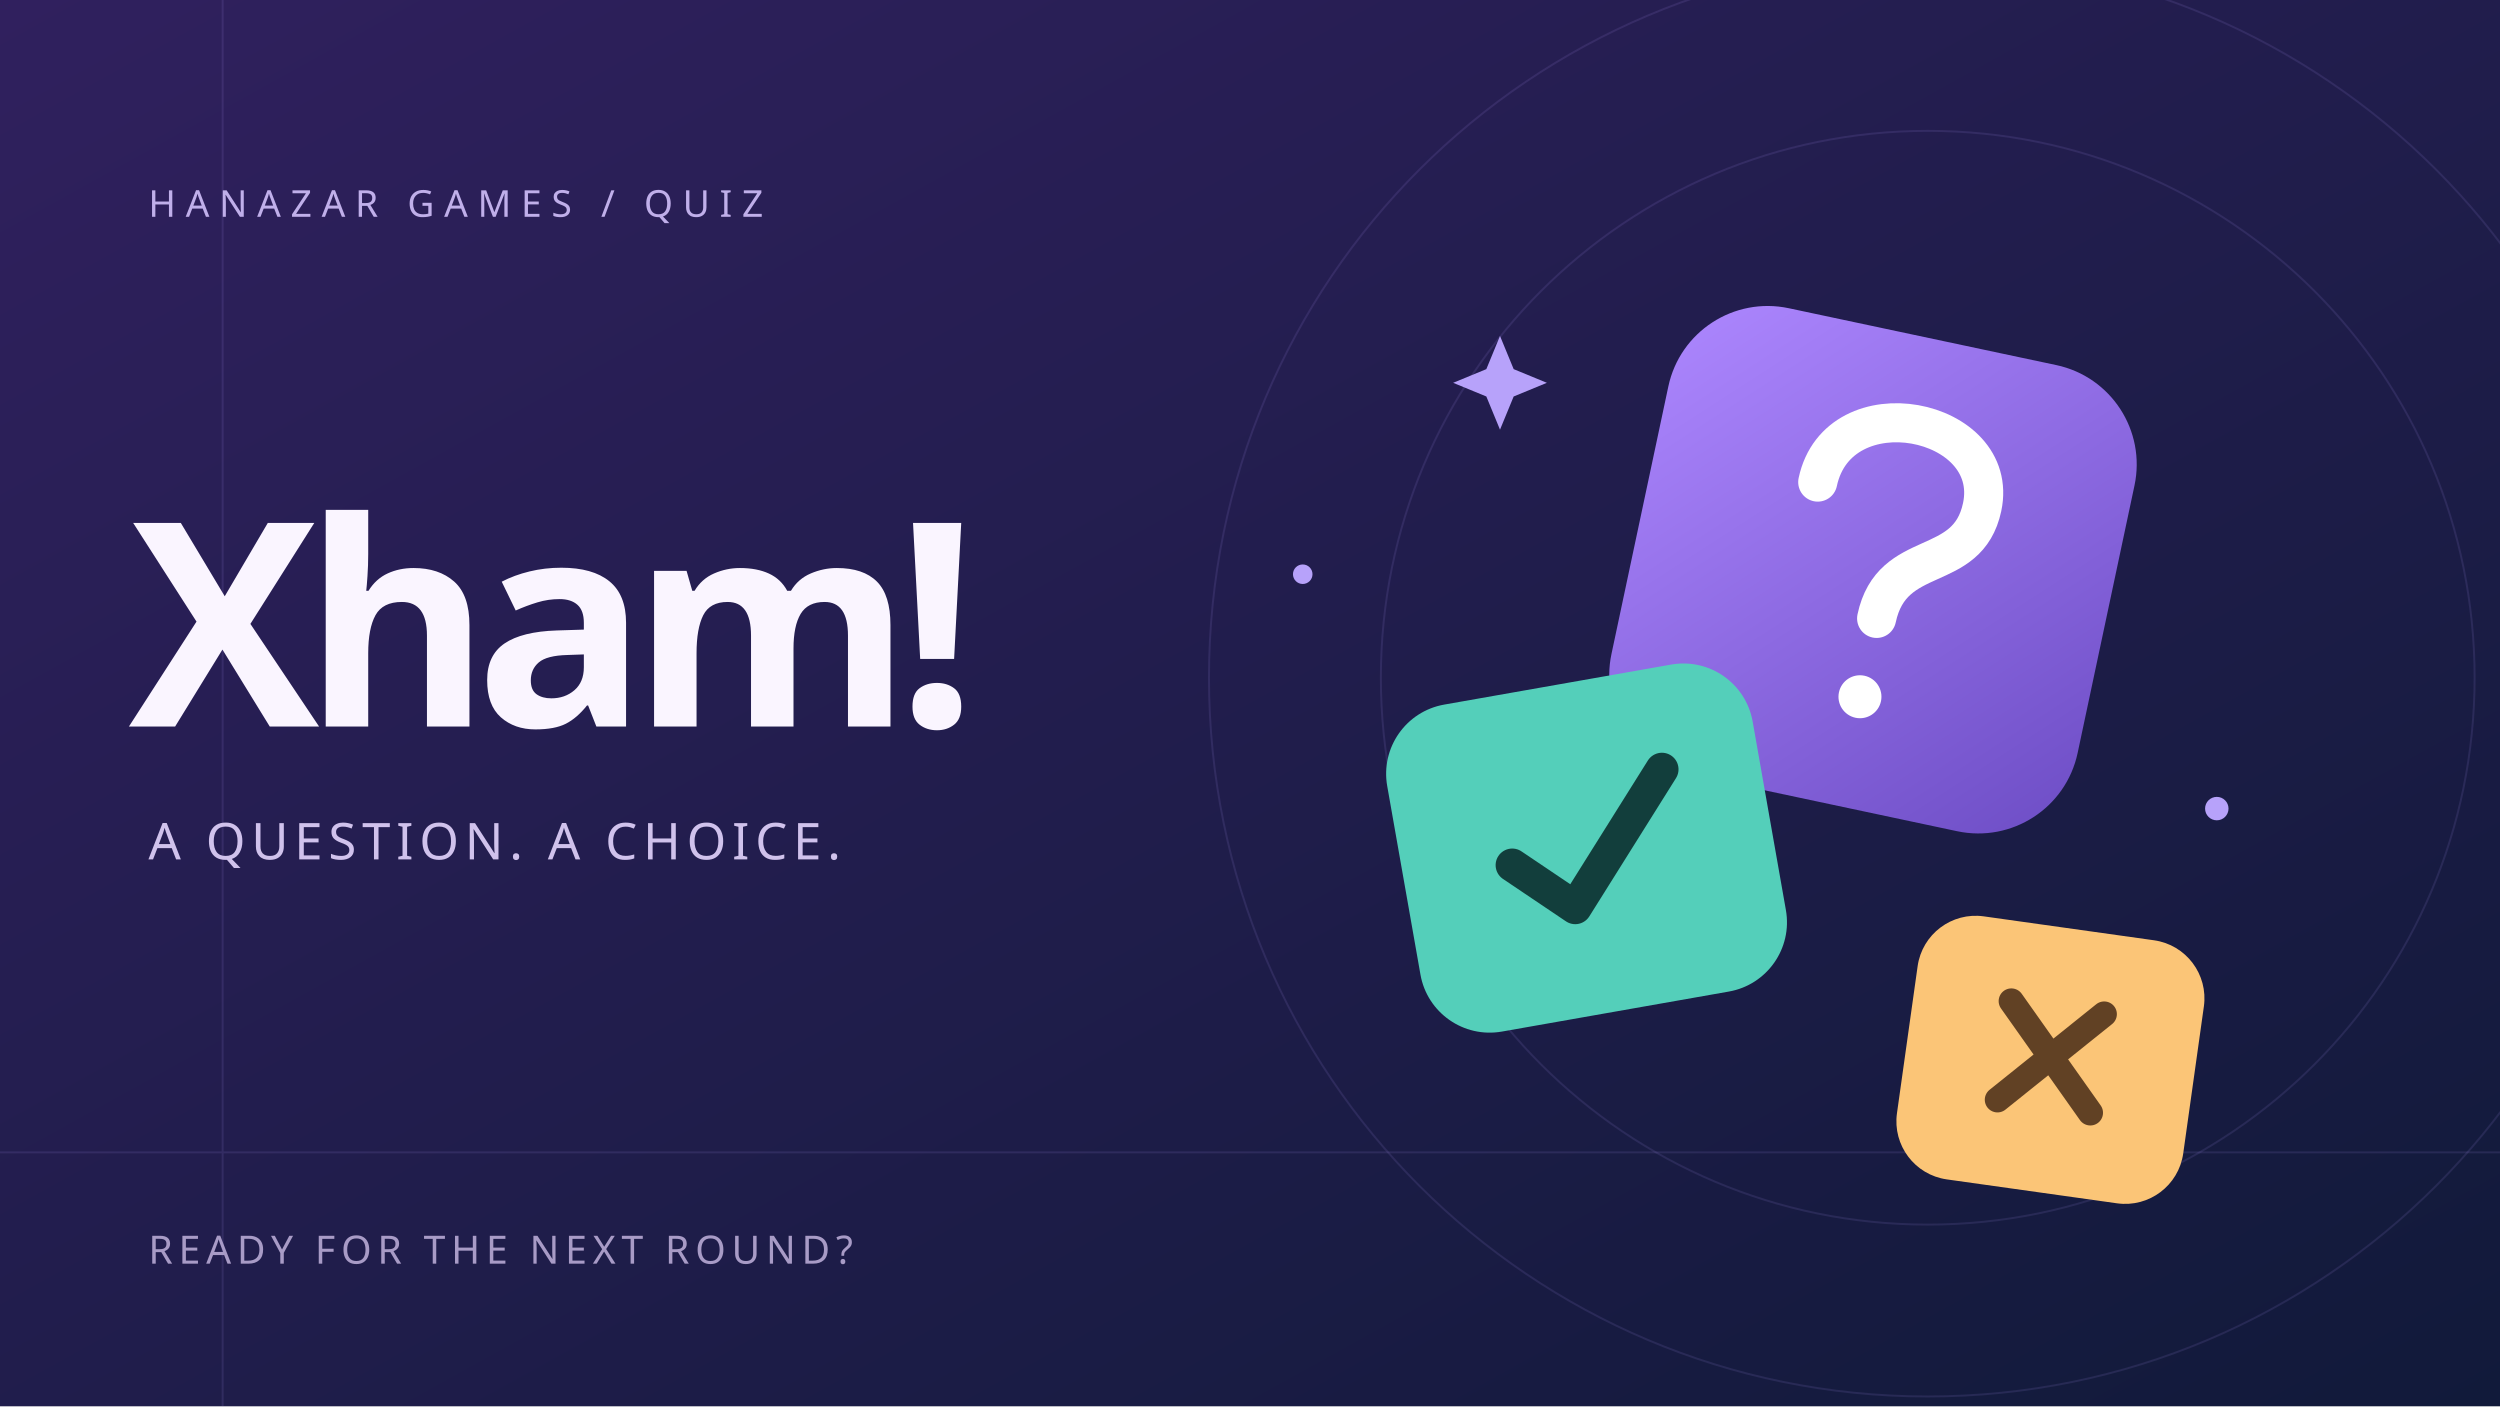
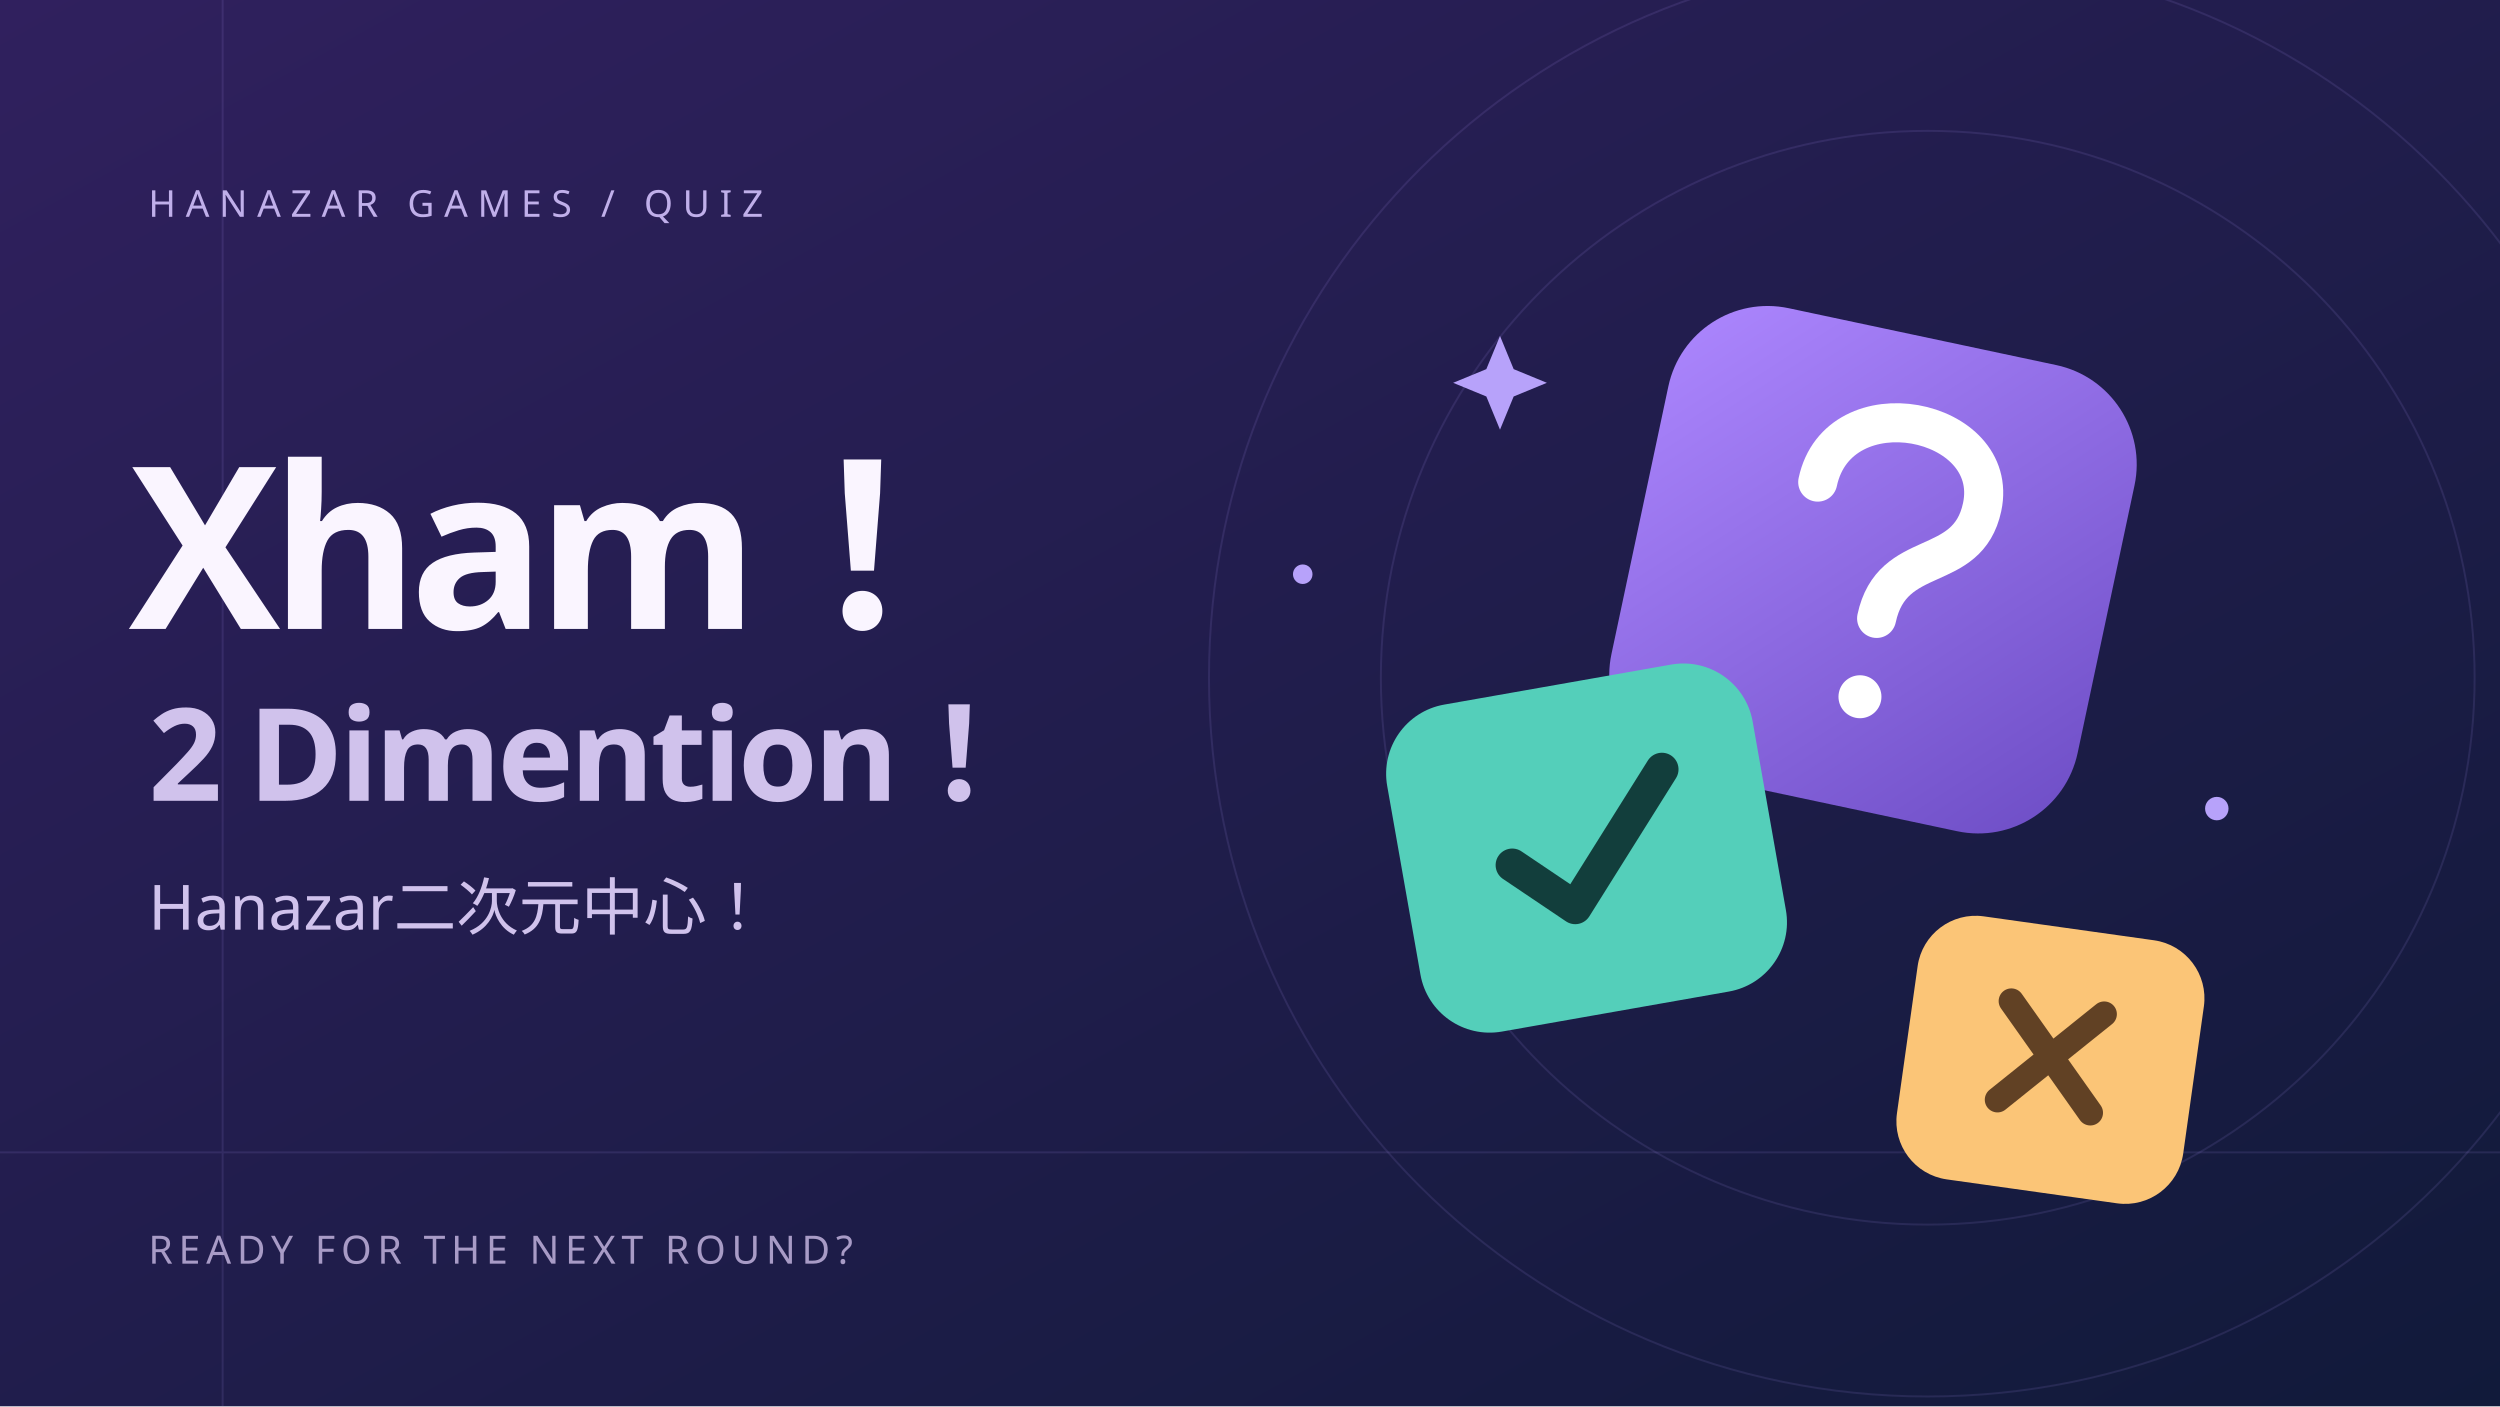
<svg xmlns="http://www.w3.org/2000/svg" width="1280" height="720" viewBox="0 0 1280 720">
  <defs>
    <linearGradient id="bg" x2="1" y2="1">
      <stop stop-color="#30205e" />
      <stop offset="1" stop-color="#111a3a" />
    </linearGradient>
    <linearGradient id="tile" x2="1" y2="1">
      <stop stop-color="#ad87ff" />
      <stop offset="1" stop-color="#6d4dc5" />
    </linearGradient>
  </defs>
  <path fill="url(#bg)" d="M0 0h1280v720H0z" />
  <g fill="none" stroke="#af99fd" stroke-opacity=".12">
    <circle cx="987" cy="347" r="280" />
    <circle cx="987" cy="347" r="368" />
    <path d="M0 590h1280M114 0v720" />
  </g>
  <g transform="translate(865 147) rotate(12)">
    <rect x="0" y="0" width="244" height="244" rx="52" fill="url(#tile)" />
    <path d="M85 84c0-51 85-52 85-5 0 36-41 29-41 67" stroke="#fff" stroke-width="20" stroke-linecap="round" fill="none" />
    <circle cx="129" cy="187" r="11" fill="#fff" />
  </g>
  <g transform="translate(704 367) rotate(-10)">
    <rect width="190" height="170" rx="36" fill="#54cfba" />
    <path d="m56 87 28 27 56-62" stroke="#123e3c" stroke-width="17" stroke-linecap="round" stroke-linejoin="round" fill="none" />
  </g>
  <g transform="translate(986 465) rotate(8)">
    <rect width="148" height="136" rx="30" fill="#fbc577" />
    <path d="m50 41 48 51m0-51L50 92" stroke="#614124" stroke-width="13" stroke-linecap="round" />
  </g>
  <g fill="#b7a2fa">
    <path d="m768 172 7 17 17 7-17 7-7 17-7-17-17-7 17-7Z" />
    <circle cx="1135" cy="414" r="6" />
    <circle cx="667" cy="294" r="5" />
  </g>
  <g font-family="system-ui, sans-serif">
    <text x="76" y="111" fill="#c0afea" font-size="19" letter-spacing="5">HANAZAR GAMES / QUIZ</text>
-     <text x="66" y="372" fill="#faf5ff" font-size="146" font-weight="800" letter-spacing="-8">Xham!</text>
-     <text x="76" y="440" fill="#d0c2ec" font-size="26" letter-spacing="3">A QUESTION. A CHOICE.</text>
+     <text x="66" y="322" fill="#faf5ff" font-size="116" font-weight="800" letter-spacing="-5">Xham！</text>
+     <text x="76" y="410" fill="#d0c2ec" font-size="66" font-weight="650" letter-spacing="-2">2 Dimention！</text>
+     <text x="76" y="476" fill="#d0c2ec" font-size="32">Hanazar二次元中心！</text>
    <text x="76" y="647" fill="#a89bc6" font-size="20" letter-spacing="3">READY FOR THE NEXT ROUND?</text>
  </g>
</svg>
